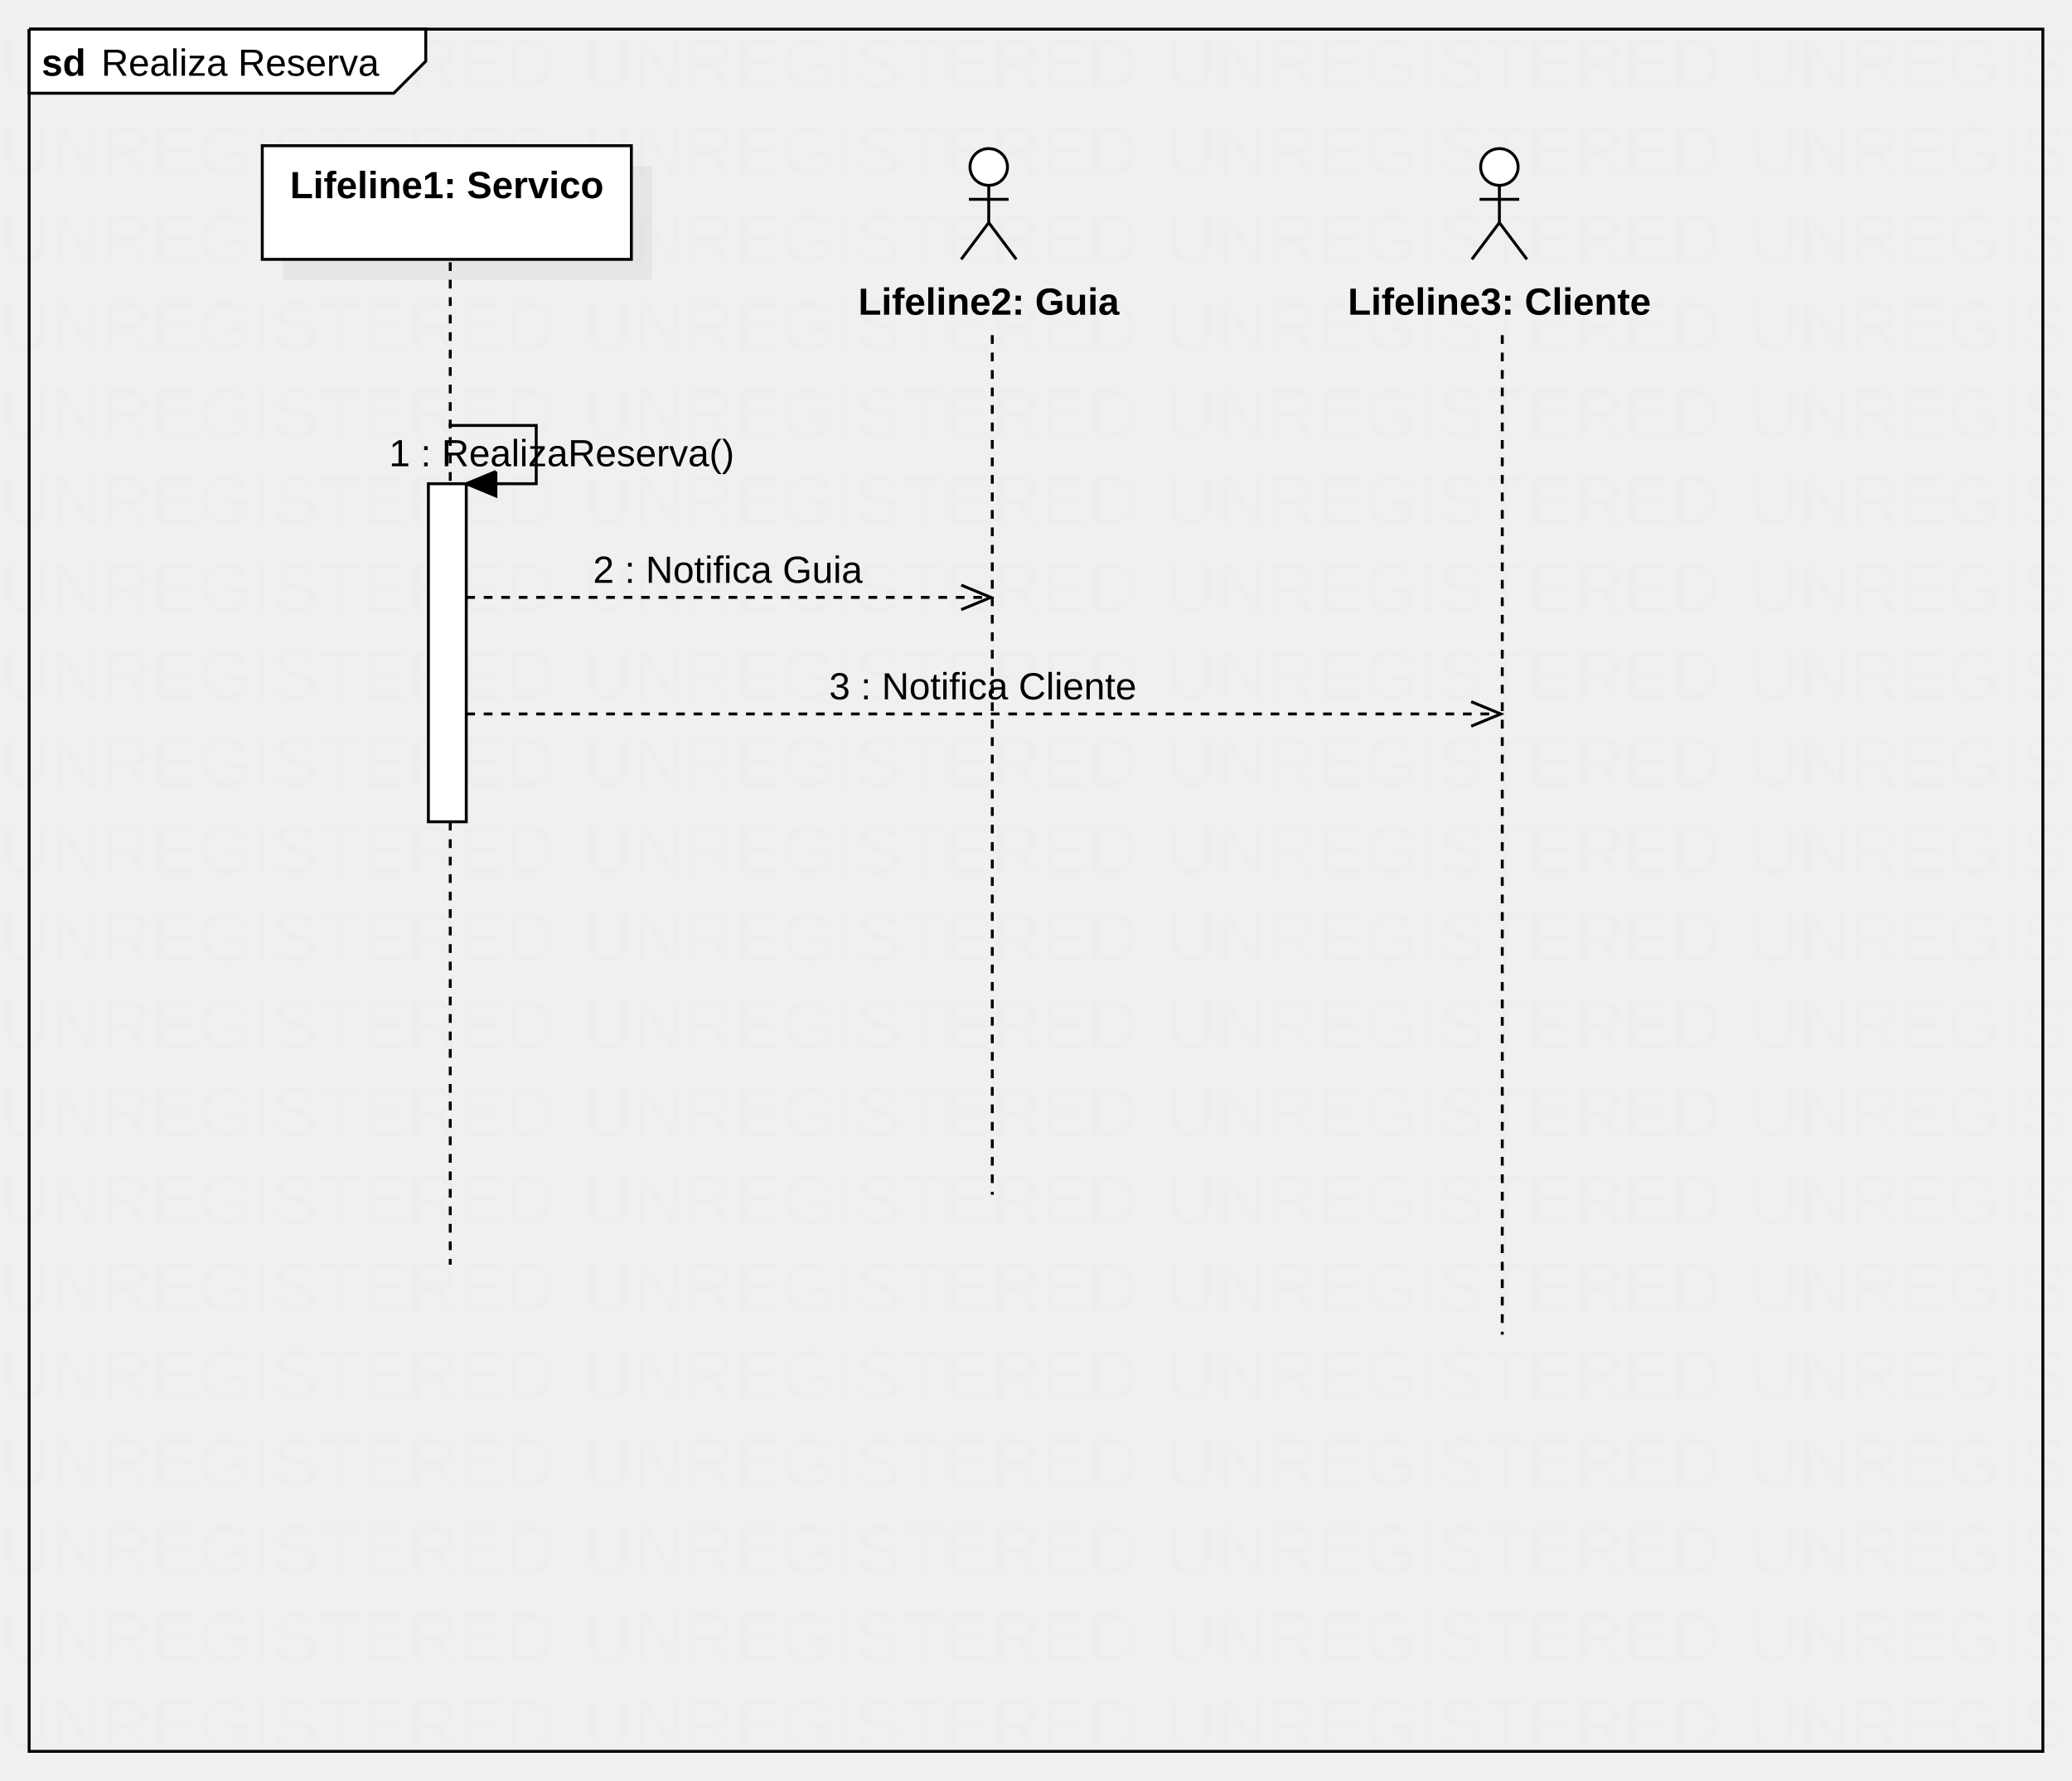
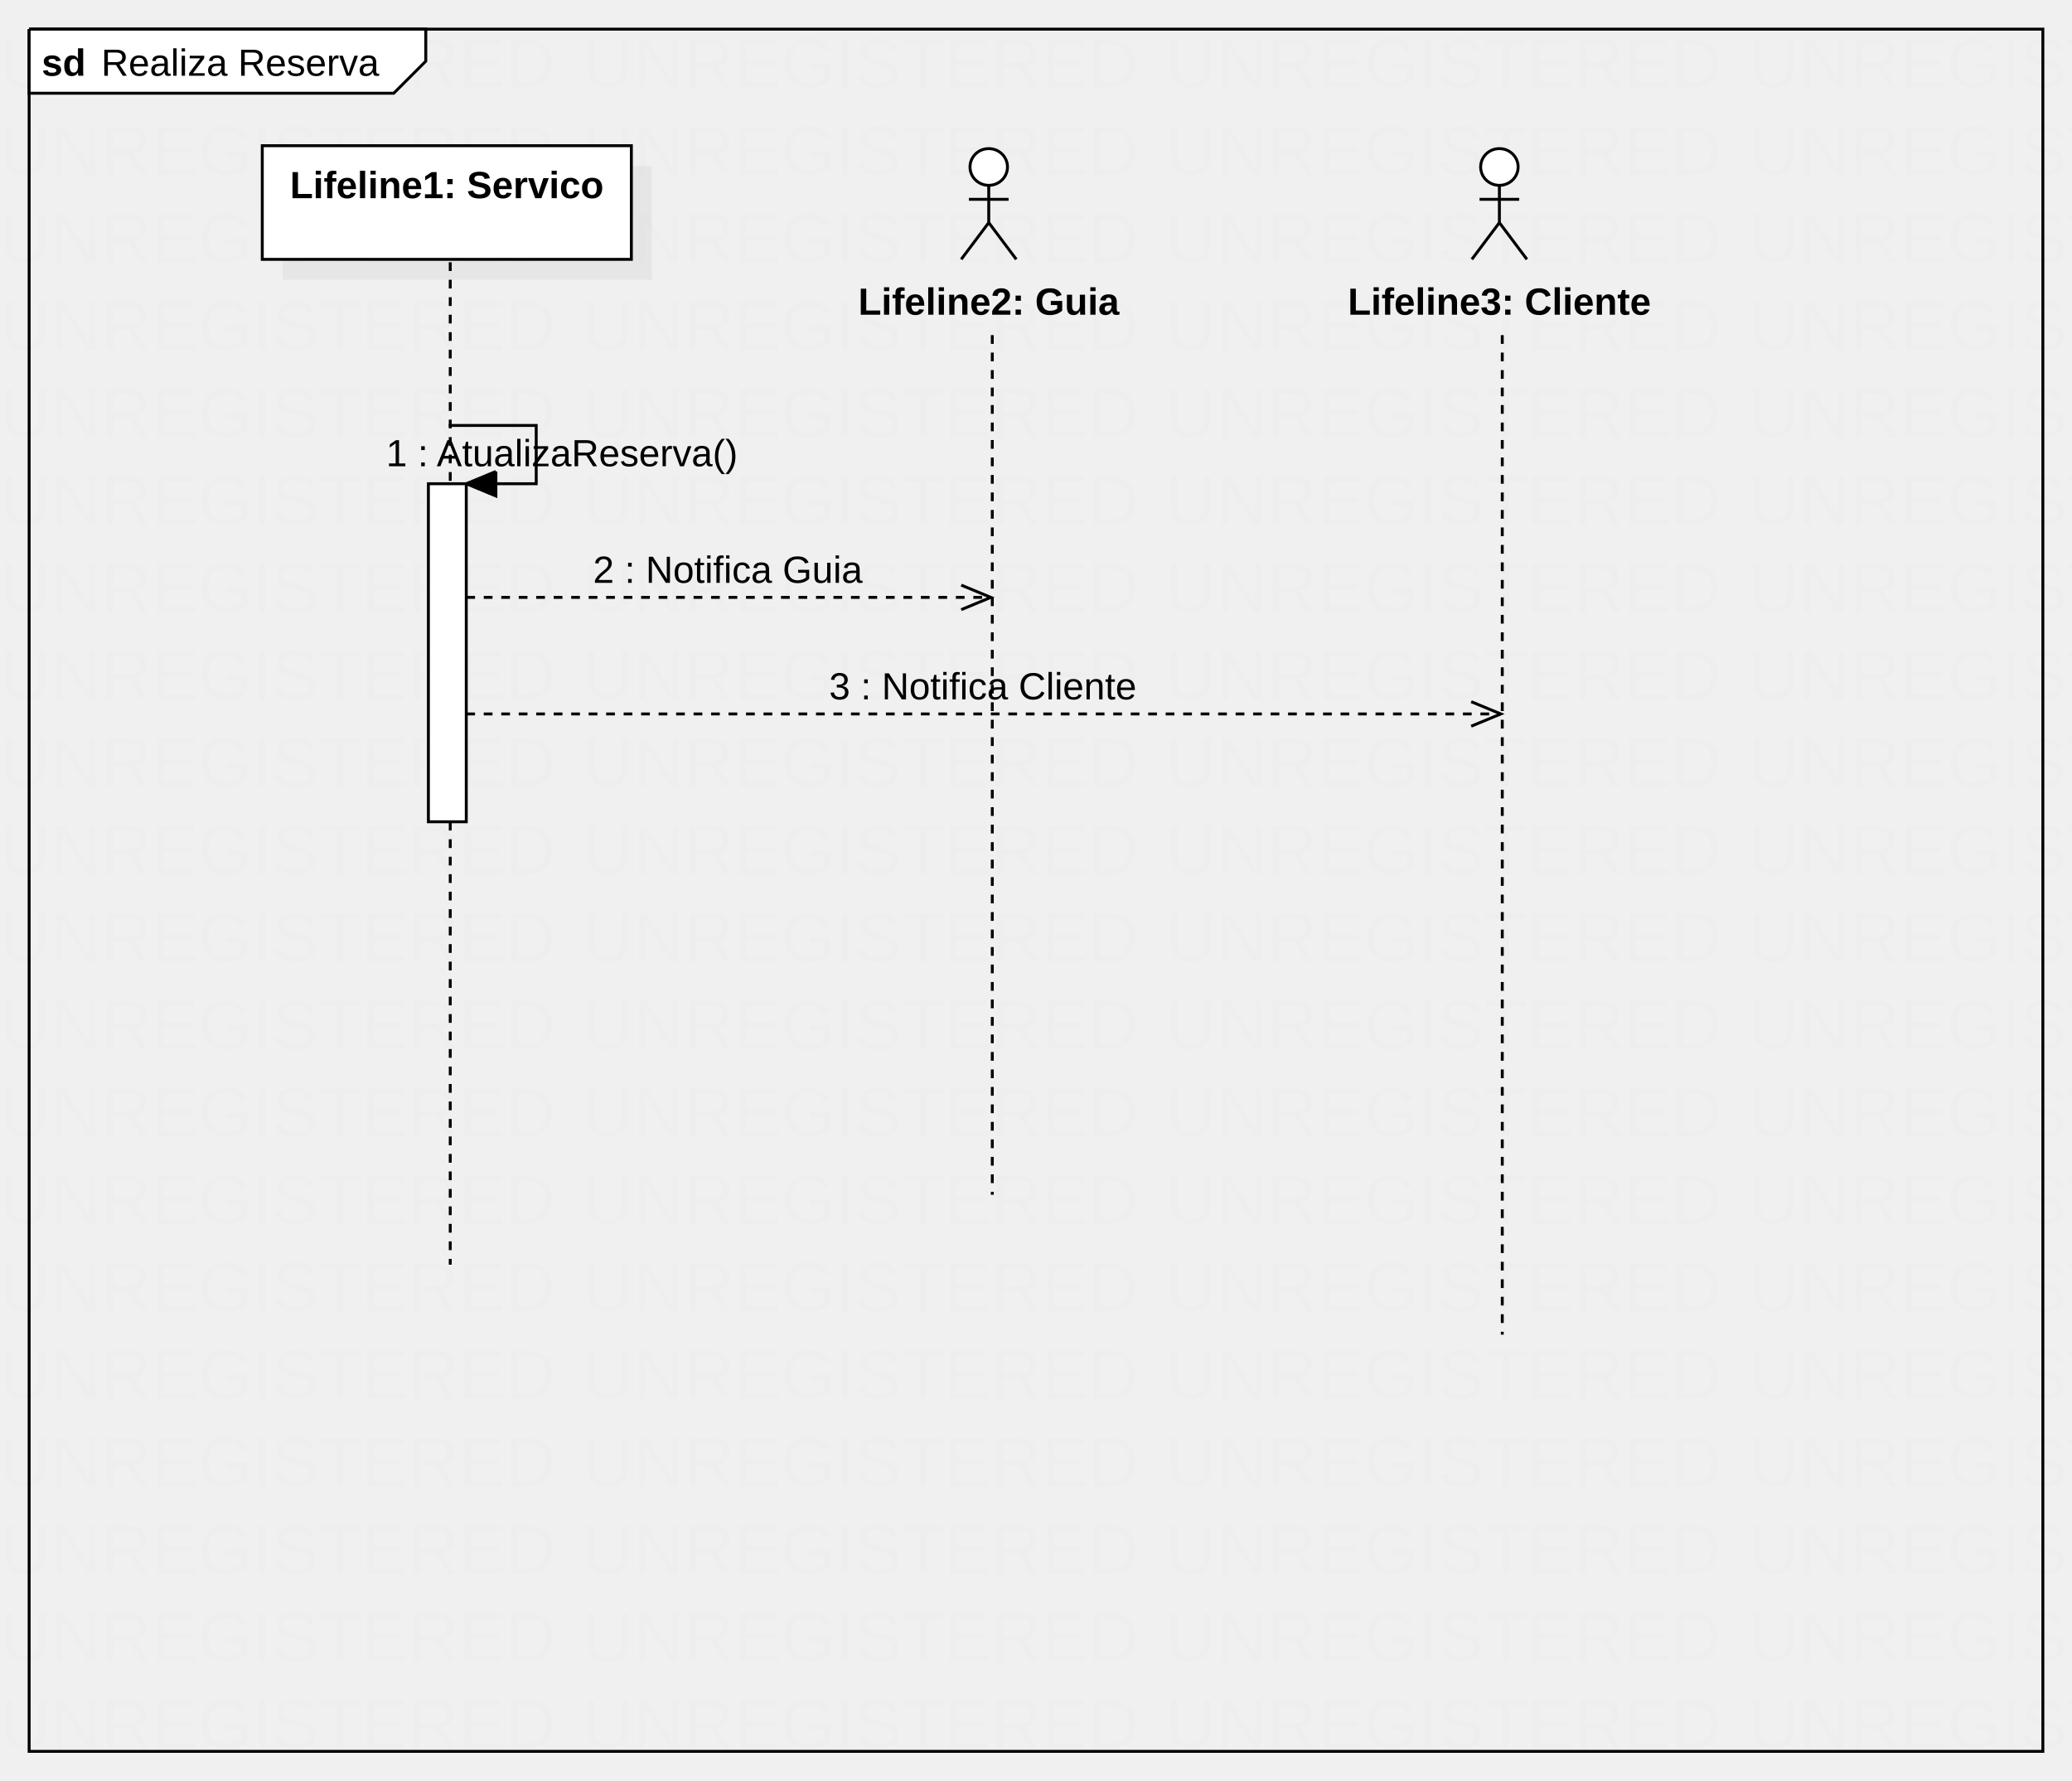
<svg xmlns="http://www.w3.org/2000/svg" version="1.1" width="711" height="611">
  <defs />
  <g>
    <text fill="#eeeeee" stroke="none" font-family="Arial" font-size="24px" font-style="normal" font-weight="normal" text-decoration="none" x="0" y="0">UNREGISTERED</text>
    <text fill="#eeeeee" stroke="none" font-family="Arial" font-size="24px" font-style="normal" font-weight="normal" text-decoration="none" x="0" y="30">UNREGISTERED</text>
    <text fill="#eeeeee" stroke="none" font-family="Arial" font-size="24px" font-style="normal" font-weight="normal" text-decoration="none" x="0" y="60">UNREGISTERED</text>
    <text fill="#eeeeee" stroke="none" font-family="Arial" font-size="24px" font-style="normal" font-weight="normal" text-decoration="none" x="0" y="90">UNREGISTERED</text>
    <text fill="#eeeeee" stroke="none" font-family="Arial" font-size="24px" font-style="normal" font-weight="normal" text-decoration="none" x="0" y="120">UNREGISTERED</text>
    <text fill="#eeeeee" stroke="none" font-family="Arial" font-size="24px" font-style="normal" font-weight="normal" text-decoration="none" x="0" y="150">UNREGISTERED</text>
    <text fill="#eeeeee" stroke="none" font-family="Arial" font-size="24px" font-style="normal" font-weight="normal" text-decoration="none" x="0" y="180">UNREGISTERED</text>
    <text fill="#eeeeee" stroke="none" font-family="Arial" font-size="24px" font-style="normal" font-weight="normal" text-decoration="none" x="0" y="210">UNREGISTERED</text>
    <text fill="#eeeeee" stroke="none" font-family="Arial" font-size="24px" font-style="normal" font-weight="normal" text-decoration="none" x="0" y="240">UNREGISTERED</text>
    <text fill="#eeeeee" stroke="none" font-family="Arial" font-size="24px" font-style="normal" font-weight="normal" text-decoration="none" x="0" y="270">UNREGISTERED</text>
    <text fill="#eeeeee" stroke="none" font-family="Arial" font-size="24px" font-style="normal" font-weight="normal" text-decoration="none" x="0" y="300">UNREGISTERED</text>
    <text fill="#eeeeee" stroke="none" font-family="Arial" font-size="24px" font-style="normal" font-weight="normal" text-decoration="none" x="0" y="330">UNREGISTERED</text>
    <text fill="#eeeeee" stroke="none" font-family="Arial" font-size="24px" font-style="normal" font-weight="normal" text-decoration="none" x="0" y="360">UNREGISTERED</text>
    <text fill="#eeeeee" stroke="none" font-family="Arial" font-size="24px" font-style="normal" font-weight="normal" text-decoration="none" x="0" y="390">UNREGISTERED</text>
    <text fill="#eeeeee" stroke="none" font-family="Arial" font-size="24px" font-style="normal" font-weight="normal" text-decoration="none" x="0" y="420">UNREGISTERED</text>
    <text fill="#eeeeee" stroke="none" font-family="Arial" font-size="24px" font-style="normal" font-weight="normal" text-decoration="none" x="0" y="450">UNREGISTERED</text>
    <text fill="#eeeeee" stroke="none" font-family="Arial" font-size="24px" font-style="normal" font-weight="normal" text-decoration="none" x="0" y="480">UNREGISTERED</text>
    <text fill="#eeeeee" stroke="none" font-family="Arial" font-size="24px" font-style="normal" font-weight="normal" text-decoration="none" x="0" y="510">UNREGISTERED</text>
    <text fill="#eeeeee" stroke="none" font-family="Arial" font-size="24px" font-style="normal" font-weight="normal" text-decoration="none" x="0" y="540">UNREGISTERED</text>
    <text fill="#eeeeee" stroke="none" font-family="Arial" font-size="24px" font-style="normal" font-weight="normal" text-decoration="none" x="0" y="570">UNREGISTERED</text>
    <text fill="#eeeeee" stroke="none" font-family="Arial" font-size="24px" font-style="normal" font-weight="normal" text-decoration="none" x="0" y="600">UNREGISTERED</text>
    <text fill="#eeeeee" stroke="none" font-family="Arial" font-size="24px" font-style="normal" font-weight="normal" text-decoration="none" x="200" y="0">UNREGISTERED</text>
    <text fill="#eeeeee" stroke="none" font-family="Arial" font-size="24px" font-style="normal" font-weight="normal" text-decoration="none" x="200" y="30">UNREGISTERED</text>
    <text fill="#eeeeee" stroke="none" font-family="Arial" font-size="24px" font-style="normal" font-weight="normal" text-decoration="none" x="200" y="60">UNREGISTERED</text>
    <text fill="#eeeeee" stroke="none" font-family="Arial" font-size="24px" font-style="normal" font-weight="normal" text-decoration="none" x="200" y="90">UNREGISTERED</text>
    <text fill="#eeeeee" stroke="none" font-family="Arial" font-size="24px" font-style="normal" font-weight="normal" text-decoration="none" x="200" y="120">UNREGISTERED</text>
    <text fill="#eeeeee" stroke="none" font-family="Arial" font-size="24px" font-style="normal" font-weight="normal" text-decoration="none" x="200" y="150">UNREGISTERED</text>
    <text fill="#eeeeee" stroke="none" font-family="Arial" font-size="24px" font-style="normal" font-weight="normal" text-decoration="none" x="200" y="180">UNREGISTERED</text>
    <text fill="#eeeeee" stroke="none" font-family="Arial" font-size="24px" font-style="normal" font-weight="normal" text-decoration="none" x="200" y="210">UNREGISTERED</text>
    <text fill="#eeeeee" stroke="none" font-family="Arial" font-size="24px" font-style="normal" font-weight="normal" text-decoration="none" x="200" y="240">UNREGISTERED</text>
    <text fill="#eeeeee" stroke="none" font-family="Arial" font-size="24px" font-style="normal" font-weight="normal" text-decoration="none" x="200" y="270">UNREGISTERED</text>
    <text fill="#eeeeee" stroke="none" font-family="Arial" font-size="24px" font-style="normal" font-weight="normal" text-decoration="none" x="200" y="300">UNREGISTERED</text>
    <text fill="#eeeeee" stroke="none" font-family="Arial" font-size="24px" font-style="normal" font-weight="normal" text-decoration="none" x="200" y="330">UNREGISTERED</text>
    <text fill="#eeeeee" stroke="none" font-family="Arial" font-size="24px" font-style="normal" font-weight="normal" text-decoration="none" x="200" y="360">UNREGISTERED</text>
    <text fill="#eeeeee" stroke="none" font-family="Arial" font-size="24px" font-style="normal" font-weight="normal" text-decoration="none" x="200" y="390">UNREGISTERED</text>
    <text fill="#eeeeee" stroke="none" font-family="Arial" font-size="24px" font-style="normal" font-weight="normal" text-decoration="none" x="200" y="420">UNREGISTERED</text>
    <text fill="#eeeeee" stroke="none" font-family="Arial" font-size="24px" font-style="normal" font-weight="normal" text-decoration="none" x="200" y="450">UNREGISTERED</text>
    <text fill="#eeeeee" stroke="none" font-family="Arial" font-size="24px" font-style="normal" font-weight="normal" text-decoration="none" x="200" y="480">UNREGISTERED</text>
    <text fill="#eeeeee" stroke="none" font-family="Arial" font-size="24px" font-style="normal" font-weight="normal" text-decoration="none" x="200" y="510">UNREGISTERED</text>
    <text fill="#eeeeee" stroke="none" font-family="Arial" font-size="24px" font-style="normal" font-weight="normal" text-decoration="none" x="200" y="540">UNREGISTERED</text>
    <text fill="#eeeeee" stroke="none" font-family="Arial" font-size="24px" font-style="normal" font-weight="normal" text-decoration="none" x="200" y="570">UNREGISTERED</text>
    <text fill="#eeeeee" stroke="none" font-family="Arial" font-size="24px" font-style="normal" font-weight="normal" text-decoration="none" x="200" y="600">UNREGISTERED</text>
    <text fill="#eeeeee" stroke="none" font-family="Arial" font-size="24px" font-style="normal" font-weight="normal" text-decoration="none" x="400" y="0">UNREGISTERED</text>
    <text fill="#eeeeee" stroke="none" font-family="Arial" font-size="24px" font-style="normal" font-weight="normal" text-decoration="none" x="400" y="30">UNREGISTERED</text>
    <text fill="#eeeeee" stroke="none" font-family="Arial" font-size="24px" font-style="normal" font-weight="normal" text-decoration="none" x="400" y="60">UNREGISTERED</text>
    <text fill="#eeeeee" stroke="none" font-family="Arial" font-size="24px" font-style="normal" font-weight="normal" text-decoration="none" x="400" y="90">UNREGISTERED</text>
    <text fill="#eeeeee" stroke="none" font-family="Arial" font-size="24px" font-style="normal" font-weight="normal" text-decoration="none" x="400" y="120">UNREGISTERED</text>
    <text fill="#eeeeee" stroke="none" font-family="Arial" font-size="24px" font-style="normal" font-weight="normal" text-decoration="none" x="400" y="150">UNREGISTERED</text>
    <text fill="#eeeeee" stroke="none" font-family="Arial" font-size="24px" font-style="normal" font-weight="normal" text-decoration="none" x="400" y="180">UNREGISTERED</text>
    <text fill="#eeeeee" stroke="none" font-family="Arial" font-size="24px" font-style="normal" font-weight="normal" text-decoration="none" x="400" y="210">UNREGISTERED</text>
    <text fill="#eeeeee" stroke="none" font-family="Arial" font-size="24px" font-style="normal" font-weight="normal" text-decoration="none" x="400" y="240">UNREGISTERED</text>
    <text fill="#eeeeee" stroke="none" font-family="Arial" font-size="24px" font-style="normal" font-weight="normal" text-decoration="none" x="400" y="270">UNREGISTERED</text>
    <text fill="#eeeeee" stroke="none" font-family="Arial" font-size="24px" font-style="normal" font-weight="normal" text-decoration="none" x="400" y="300">UNREGISTERED</text>
    <text fill="#eeeeee" stroke="none" font-family="Arial" font-size="24px" font-style="normal" font-weight="normal" text-decoration="none" x="400" y="330">UNREGISTERED</text>
    <text fill="#eeeeee" stroke="none" font-family="Arial" font-size="24px" font-style="normal" font-weight="normal" text-decoration="none" x="400" y="360">UNREGISTERED</text>
    <text fill="#eeeeee" stroke="none" font-family="Arial" font-size="24px" font-style="normal" font-weight="normal" text-decoration="none" x="400" y="390">UNREGISTERED</text>
    <text fill="#eeeeee" stroke="none" font-family="Arial" font-size="24px" font-style="normal" font-weight="normal" text-decoration="none" x="400" y="420">UNREGISTERED</text>
    <text fill="#eeeeee" stroke="none" font-family="Arial" font-size="24px" font-style="normal" font-weight="normal" text-decoration="none" x="400" y="450">UNREGISTERED</text>
    <text fill="#eeeeee" stroke="none" font-family="Arial" font-size="24px" font-style="normal" font-weight="normal" text-decoration="none" x="400" y="480">UNREGISTERED</text>
    <text fill="#eeeeee" stroke="none" font-family="Arial" font-size="24px" font-style="normal" font-weight="normal" text-decoration="none" x="400" y="510">UNREGISTERED</text>
    <text fill="#eeeeee" stroke="none" font-family="Arial" font-size="24px" font-style="normal" font-weight="normal" text-decoration="none" x="400" y="540">UNREGISTERED</text>
    <text fill="#eeeeee" stroke="none" font-family="Arial" font-size="24px" font-style="normal" font-weight="normal" text-decoration="none" x="400" y="570">UNREGISTERED</text>
    <text fill="#eeeeee" stroke="none" font-family="Arial" font-size="24px" font-style="normal" font-weight="normal" text-decoration="none" x="400" y="600">UNREGISTERED</text>
    <text fill="#eeeeee" stroke="none" font-family="Arial" font-size="24px" font-style="normal" font-weight="normal" text-decoration="none" x="600" y="0">UNREGISTERED</text>
    <text fill="#eeeeee" stroke="none" font-family="Arial" font-size="24px" font-style="normal" font-weight="normal" text-decoration="none" x="600" y="30">UNREGISTERED</text>
    <text fill="#eeeeee" stroke="none" font-family="Arial" font-size="24px" font-style="normal" font-weight="normal" text-decoration="none" x="600" y="60">UNREGISTERED</text>
    <text fill="#eeeeee" stroke="none" font-family="Arial" font-size="24px" font-style="normal" font-weight="normal" text-decoration="none" x="600" y="90">UNREGISTERED</text>
    <text fill="#eeeeee" stroke="none" font-family="Arial" font-size="24px" font-style="normal" font-weight="normal" text-decoration="none" x="600" y="120">UNREGISTERED</text>
    <text fill="#eeeeee" stroke="none" font-family="Arial" font-size="24px" font-style="normal" font-weight="normal" text-decoration="none" x="600" y="150">UNREGISTERED</text>
    <text fill="#eeeeee" stroke="none" font-family="Arial" font-size="24px" font-style="normal" font-weight="normal" text-decoration="none" x="600" y="180">UNREGISTERED</text>
    <text fill="#eeeeee" stroke="none" font-family="Arial" font-size="24px" font-style="normal" font-weight="normal" text-decoration="none" x="600" y="210">UNREGISTERED</text>
    <text fill="#eeeeee" stroke="none" font-family="Arial" font-size="24px" font-style="normal" font-weight="normal" text-decoration="none" x="600" y="240">UNREGISTERED</text>
    <text fill="#eeeeee" stroke="none" font-family="Arial" font-size="24px" font-style="normal" font-weight="normal" text-decoration="none" x="600" y="270">UNREGISTERED</text>
    <text fill="#eeeeee" stroke="none" font-family="Arial" font-size="24px" font-style="normal" font-weight="normal" text-decoration="none" x="600" y="300">UNREGISTERED</text>
    <text fill="#eeeeee" stroke="none" font-family="Arial" font-size="24px" font-style="normal" font-weight="normal" text-decoration="none" x="600" y="330">UNREGISTERED</text>
    <text fill="#eeeeee" stroke="none" font-family="Arial" font-size="24px" font-style="normal" font-weight="normal" text-decoration="none" x="600" y="360">UNREGISTERED</text>
    <text fill="#eeeeee" stroke="none" font-family="Arial" font-size="24px" font-style="normal" font-weight="normal" text-decoration="none" x="600" y="390">UNREGISTERED</text>
    <text fill="#eeeeee" stroke="none" font-family="Arial" font-size="24px" font-style="normal" font-weight="normal" text-decoration="none" x="600" y="420">UNREGISTERED</text>
    <text fill="#eeeeee" stroke="none" font-family="Arial" font-size="24px" font-style="normal" font-weight="normal" text-decoration="none" x="600" y="450">UNREGISTERED</text>
    <text fill="#eeeeee" stroke="none" font-family="Arial" font-size="24px" font-style="normal" font-weight="normal" text-decoration="none" x="600" y="480">UNREGISTERED</text>
    <text fill="#eeeeee" stroke="none" font-family="Arial" font-size="24px" font-style="normal" font-weight="normal" text-decoration="none" x="600" y="510">UNREGISTERED</text>
    <text fill="#eeeeee" stroke="none" font-family="Arial" font-size="24px" font-style="normal" font-weight="normal" text-decoration="none" x="600" y="540">UNREGISTERED</text>
    <text fill="#eeeeee" stroke="none" font-family="Arial" font-size="24px" font-style="normal" font-weight="normal" text-decoration="none" x="600" y="570">UNREGISTERED</text>
    <text fill="#eeeeee" stroke="none" font-family="Arial" font-size="24px" font-style="normal" font-weight="normal" text-decoration="none" x="600" y="600">UNREGISTERED</text>
    <g transform="translate(2,10) scale(1,1)">
      <path fill="none" stroke="#000000" d="M 8 0 L 699 0 L 699 591 L 8 591 L 8 0" stroke-miterlimit="10" />
    </g>
    <g transform="translate(2,10) scale(1,1)">
      <path fill="#ffffff" stroke="none" d="M 8 0 L 8 22 L 133.104 22 L 144.104 11 L 144.104 0 L 8 0" />
    </g>
    <g transform="translate(2,10) scale(1,1)">
      <path fill="none" stroke="#000000" d="M 8 0 L 8 22 L 133.104 22 L 144.104 11 L 144.104 0 L 8 0 L 8 0" stroke-miterlimit="10" />
    </g>
    <g transform="translate(2,10) scale(1,1)">
      <g>
        <path fill="none" stroke="none" />
        <text fill="#000000" stroke="none" font-family="Arial" font-size="13px" font-style="normal" font-weight="normal" text-decoration="none" x="32.73" y="16">Realiza Reserva</text>
      </g>
    </g>
    <g transform="translate(2,10) scale(1,1)">
      <g>
        <path fill="none" stroke="none" />
        <text fill="#000000" stroke="none" font-family="Arial" font-size="13px" font-style="normal" font-weight="bold" text-decoration="none" x="12.28" y="16">sd</text>
      </g>
    </g>
    <g transform="translate(2,10) scale(1,1)">
      <rect fill="#C0C0C0" stroke="none" x="95" y="47" width="126.65" height="39" opacity="0.2" />
    </g>
    <g transform="translate(2,10) scale(1,1)">
      <rect fill="#ffffff" stroke="none" x="88" y="40" width="126.65" height="39" />
    </g>
    <g transform="translate(2,10) scale(1,1)">
      <path fill="none" stroke="#000000" d="M 88 40 L 214.65 40 L 214.65 79 L 88 79 L 88 40 Z Z" stroke-miterlimit="10" />
    </g>
    <g transform="translate(2,10) scale(1,1)">
      <g>
        <path fill="none" stroke="none" />
        <text fill="#000000" stroke="none" font-family="Arial" font-size="13px" font-style="normal" font-weight="bold" text-decoration="none" x="97.5" y="58">Lifeline1: Servico</text>
      </g>
    </g>
    <g transform="translate(2,10) scale(1,1)">
      <path fill="none" stroke="#000000" d="M 152.5 80 L 152.5 424" stroke-miterlimit="10" stroke-dasharray="3" />
    </g>
    <g transform="translate(2,10) scale(1,1)">
      <path fill="#ffffff" stroke="none" d="M 330.857 47.3 C 330.857 43.821 333.735 41 337.286 41 C 340.837 41 343.715 43.821 343.715 47.3 C 343.715 50.779 340.837 53.6 337.286 53.6 C 333.735 53.6 330.857 50.779 330.857 47.3 Z" />
    </g>
    <g transform="translate(2,10) scale(1,1)">
      <path fill="none" stroke="#000000" d="M 330.857 47.3 C 330.857 43.821 333.735 41 337.286 41 C 340.837 41 343.715 43.821 343.715 47.3 C 343.715 50.779 340.837 53.6 337.286 53.6 C 333.735 53.6 330.857 50.779 330.857 47.3 Z" stroke-miterlimit="10" />
    </g>
    <g transform="translate(2,10) scale(1,1)">
      <path fill="none" stroke="#000000" d="M 337.286 53.6 L 337.286 66.4" stroke-miterlimit="10" />
    </g>
    <g transform="translate(2,10) scale(1,1)">
      <path fill="none" stroke="#000000" d="M 330.479 58.4 L 344.093 58.4" stroke-miterlimit="10" />
    </g>
    <g transform="translate(2,10) scale(1,1)">
      <path fill="none" stroke="#000000" d="M 337.286 66.4 L 327.831 79" stroke-miterlimit="10" />
    </g>
    <g transform="translate(2,10) scale(1,1)">
      <path fill="none" stroke="#000000" d="M 337.286 66.4 L 346.74 79" stroke-miterlimit="10" />
    </g>
    <g transform="translate(2,10) scale(1,1)">
      <g>
        <path fill="none" stroke="none" />
        <text fill="#000000" stroke="none" font-family="Arial" font-size="13px" font-style="normal" font-weight="bold" text-decoration="none" x="292.5" y="98">Lifeline2: Guia</text>
      </g>
    </g>
    <g transform="translate(2,10) scale(1,1)">
      <path fill="none" stroke="#000000" d="M 338.5 105 L 338.5 400" stroke-miterlimit="10" stroke-dasharray="3" />
    </g>
    <g transform="translate(2,10) scale(1,1)">
      <path fill="#ffffff" stroke="none" d="M 506.08 47.3 C 506.08 43.821 508.959 41 512.51 41 C 516.06 41 518.939 43.821 518.939 47.3 C 518.939 50.779 516.06 53.6 512.51 53.6 C 508.959 53.6 506.08 50.779 506.08 47.3 Z" />
    </g>
    <g transform="translate(2,10) scale(1,1)">
      <path fill="none" stroke="#000000" d="M 506.08 47.3 C 506.08 43.821 508.959 41 512.51 41 C 516.06 41 518.939 43.821 518.939 47.3 C 518.939 50.779 516.06 53.6 512.51 53.6 C 508.959 53.6 506.08 50.779 506.08 47.3 Z" stroke-miterlimit="10" />
    </g>
    <g transform="translate(2,10) scale(1,1)">
      <path fill="none" stroke="#000000" d="M 512.51 53.6 L 512.51 66.4" stroke-miterlimit="10" />
    </g>
    <g transform="translate(2,10) scale(1,1)">
      <path fill="none" stroke="#000000" d="M 505.702 58.4 L 519.317 58.4" stroke-miterlimit="10" />
    </g>
    <g transform="translate(2,10) scale(1,1)">
      <path fill="none" stroke="#000000" d="M 512.51 66.4 L 503.055 79" stroke-miterlimit="10" />
    </g>
    <g transform="translate(2,10) scale(1,1)">
      <path fill="none" stroke="#000000" d="M 512.51 66.4 L 521.964 79" stroke-miterlimit="10" />
    </g>
    <g transform="translate(2,10) scale(1,1)">
      <g>
        <path fill="none" stroke="none" />
        <text fill="#000000" stroke="none" font-family="Arial" font-size="13px" font-style="normal" font-weight="bold" text-decoration="none" x="460.5" y="98">Lifeline3: Cliente</text>
      </g>
    </g>
    <g transform="translate(2,10) scale(1,1)">
      <path fill="none" stroke="#000000" d="M 513.5 105 L 513.5 448" stroke-miterlimit="10" stroke-dasharray="3" />
    </g>
    <g transform="translate(2,10) scale(1,1)">
      <path fill="none" stroke="#000000" d="M 152 136 L 182 136 L 182 156 L 158 156" stroke-miterlimit="10" />
    </g>
    <g transform="translate(2,10) scale(1,1)">
      <path fill="#000000" stroke="none" d="M 168.163 151.79 L 158 156 L 168.163 160.21" />
    </g>
    <g transform="translate(2,10) scale(1,1)">
      <path fill="none" stroke="#000000" d="M 168.163 151.79 L 158 156 L 168.163 160.21 L 168.163 151.79" stroke-miterlimit="10" />
    </g>
    <g transform="translate(2,10) scale(1,1)">
      <g>
        <path fill="none" stroke="none" />
-         <text fill="#000000" stroke="none" font-family="Arial" font-size="13px" font-style="normal" font-weight="normal" text-decoration="none" x="131.5" y="150">1 : RealizaReserva()</text>
+         <text fill="#000000" stroke="none" font-family="Arial" font-size="13px" font-style="normal" font-weight="normal" text-decoration="none" x="130.5" y="150">1 : AtualizaReserva()</text>
      </g>
    </g>
    <g transform="translate(2,10) scale(1,1)">
      <rect fill="#ffffff" stroke="none" x="145" y="156" width="13" height="116" />
    </g>
    <g transform="translate(2,10) scale(1,1)">
      <path fill="none" stroke="#000000" d="M 145 156 L 158 156 L 158 272 L 145 272 L 145 156 Z Z" stroke-miterlimit="10" />
    </g>
    <g transform="translate(2,10) scale(1,1)">
      <path fill="none" stroke="#000000" d="M 158 195 L 338 195" stroke-miterlimit="10" stroke-dasharray="3" />
    </g>
    <g transform="translate(2,10) scale(1,1)">
      <path fill="none" stroke="#000000" d="M 327.837 199.21 L 338 195 L 327.837 190.79" stroke-miterlimit="10" />
    </g>
    <g transform="translate(2,10) scale(1,1)">
      <g>
        <path fill="none" stroke="none" />
        <text fill="#000000" stroke="none" font-family="Arial" font-size="13px" font-style="normal" font-weight="normal" text-decoration="none" x="201.5" y="190">2 : Notifica Guia</text>
      </g>
    </g>
    <g transform="translate(2,10) scale(1,1)">
      <path fill="none" stroke="#000000" d="M 158 235 L 513 235" stroke-miterlimit="10" stroke-dasharray="3" />
    </g>
    <g transform="translate(2,10) scale(1,1)">
      <path fill="none" stroke="#000000" d="M 502.837 239.21 L 513 235 L 502.837 230.79" stroke-miterlimit="10" />
    </g>
    <g transform="translate(2,10) scale(1,1)">
      <g>
        <path fill="none" stroke="none" />
        <text fill="#000000" stroke="none" font-family="Arial" font-size="13px" font-style="normal" font-weight="normal" text-decoration="none" x="282.5" y="230">3 : Notifica Cliente</text>
      </g>
    </g>
  </g>
</svg>
